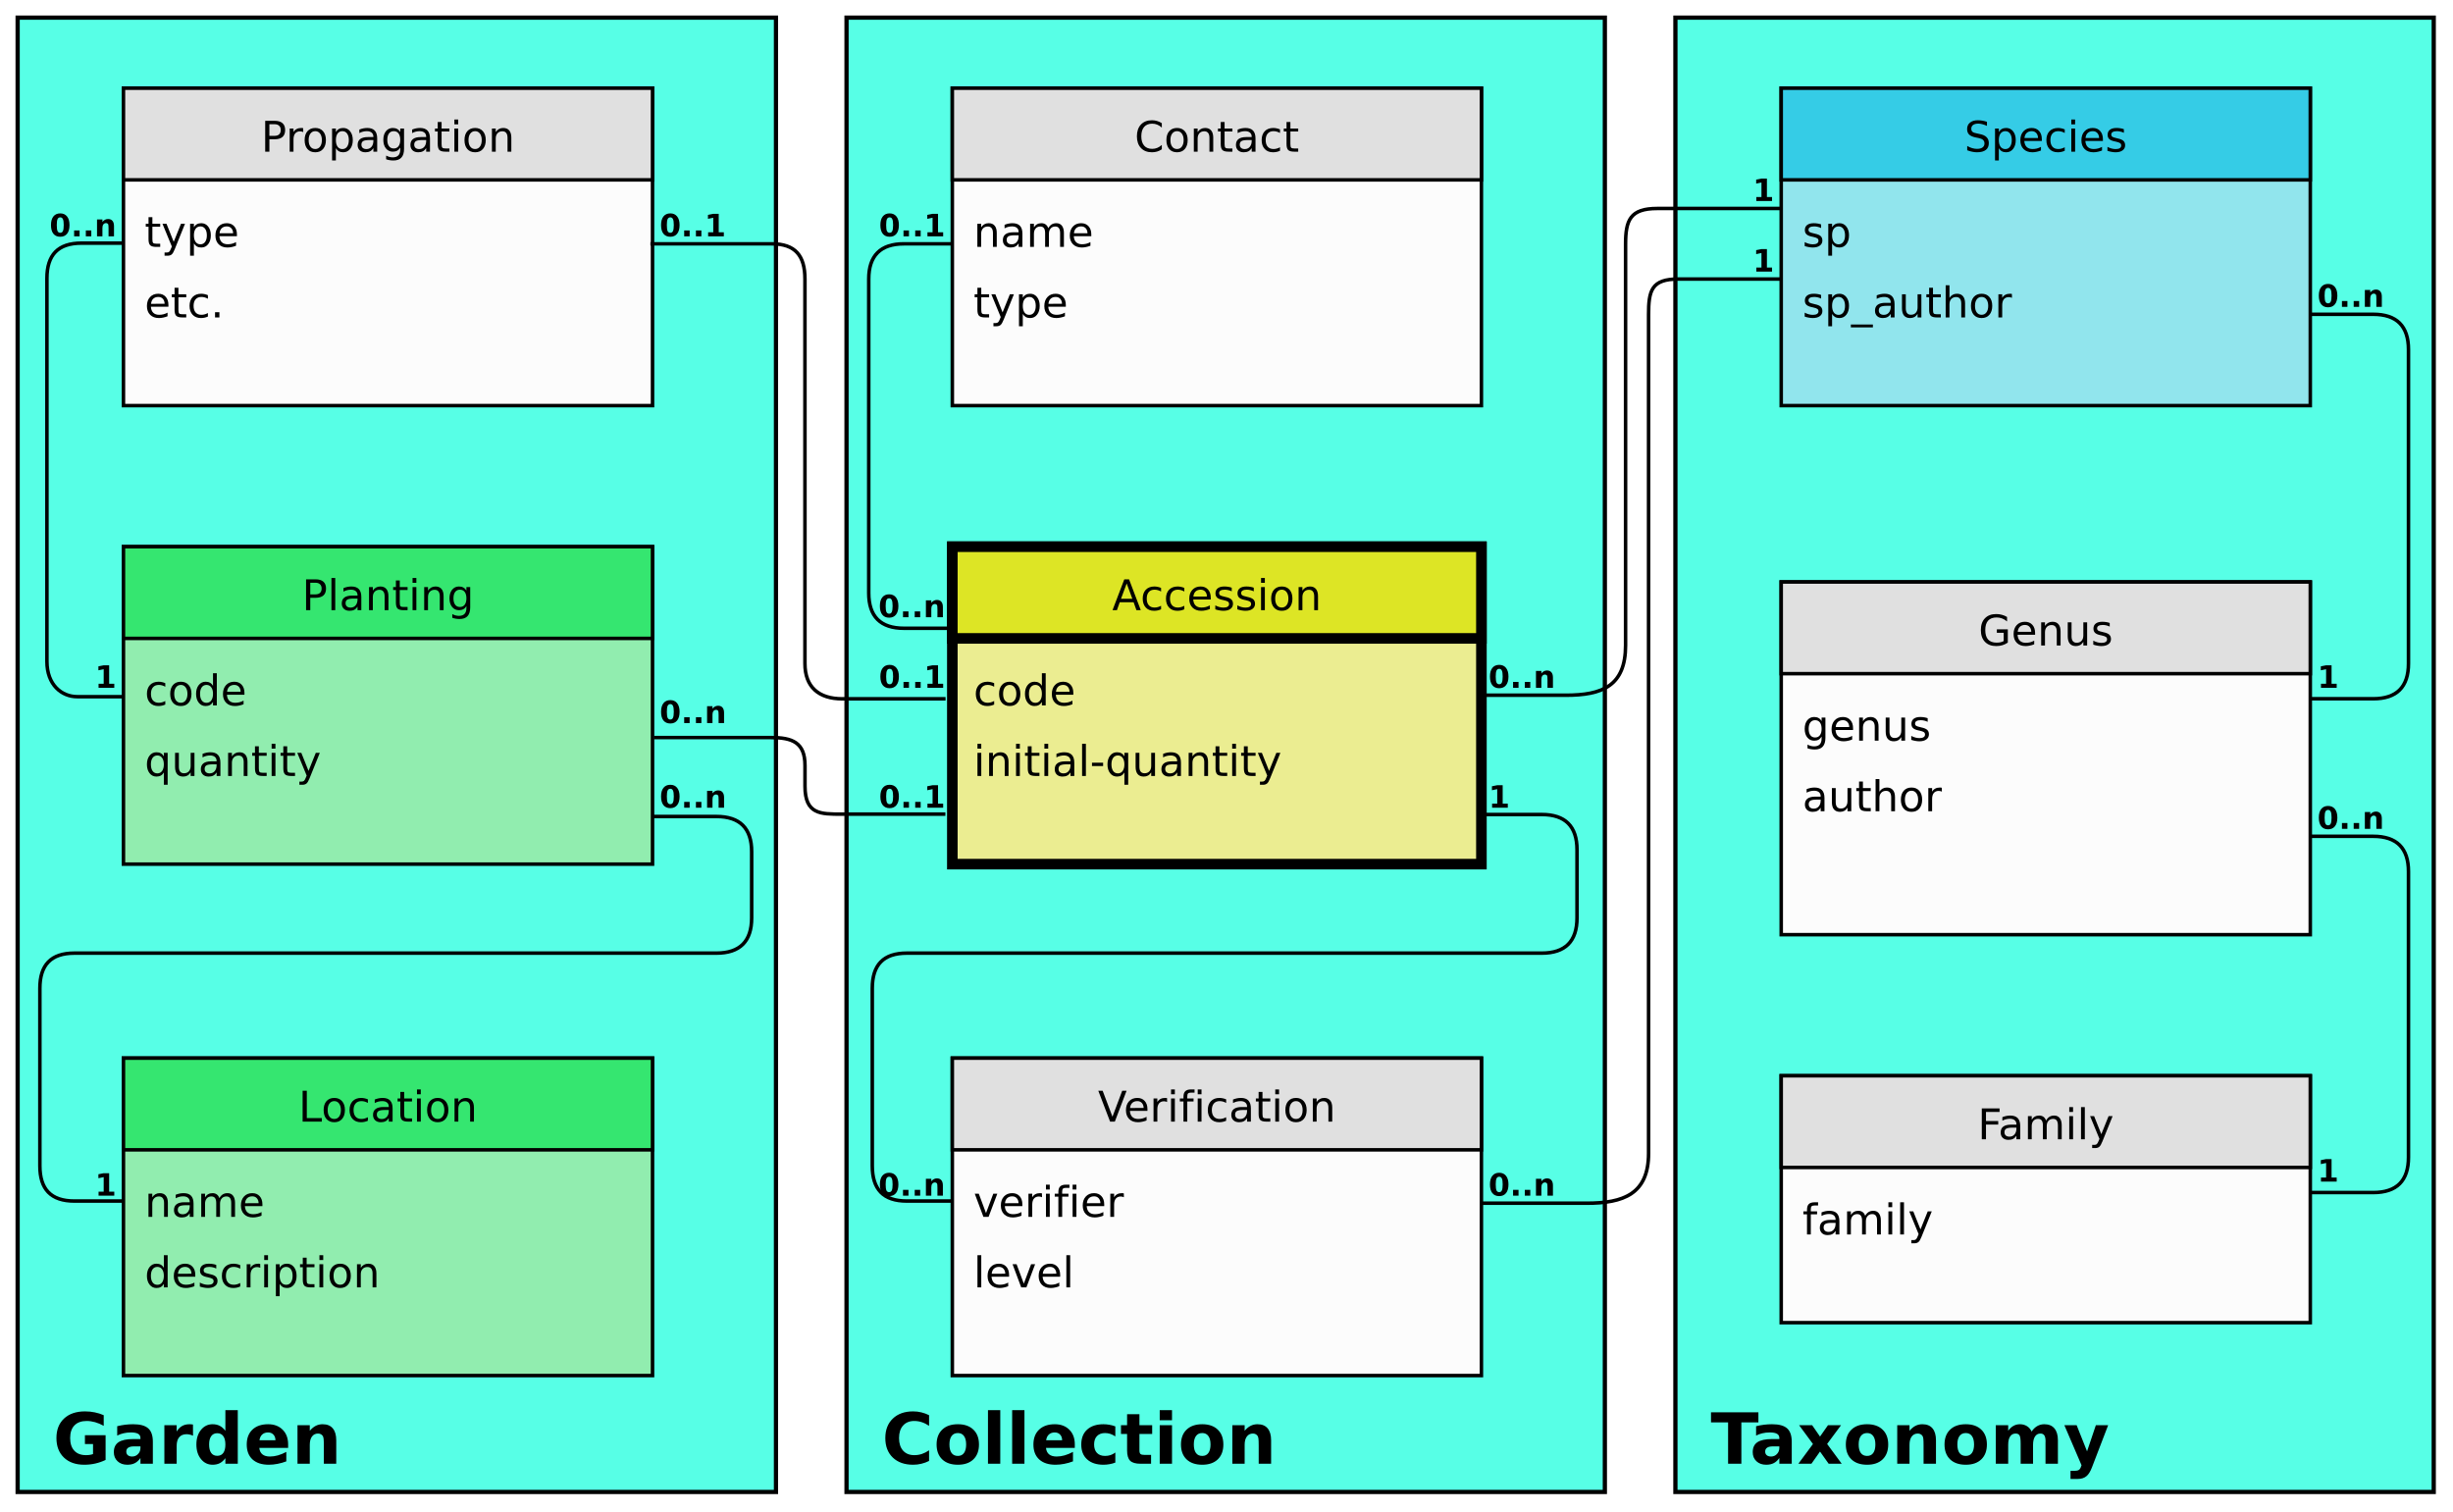
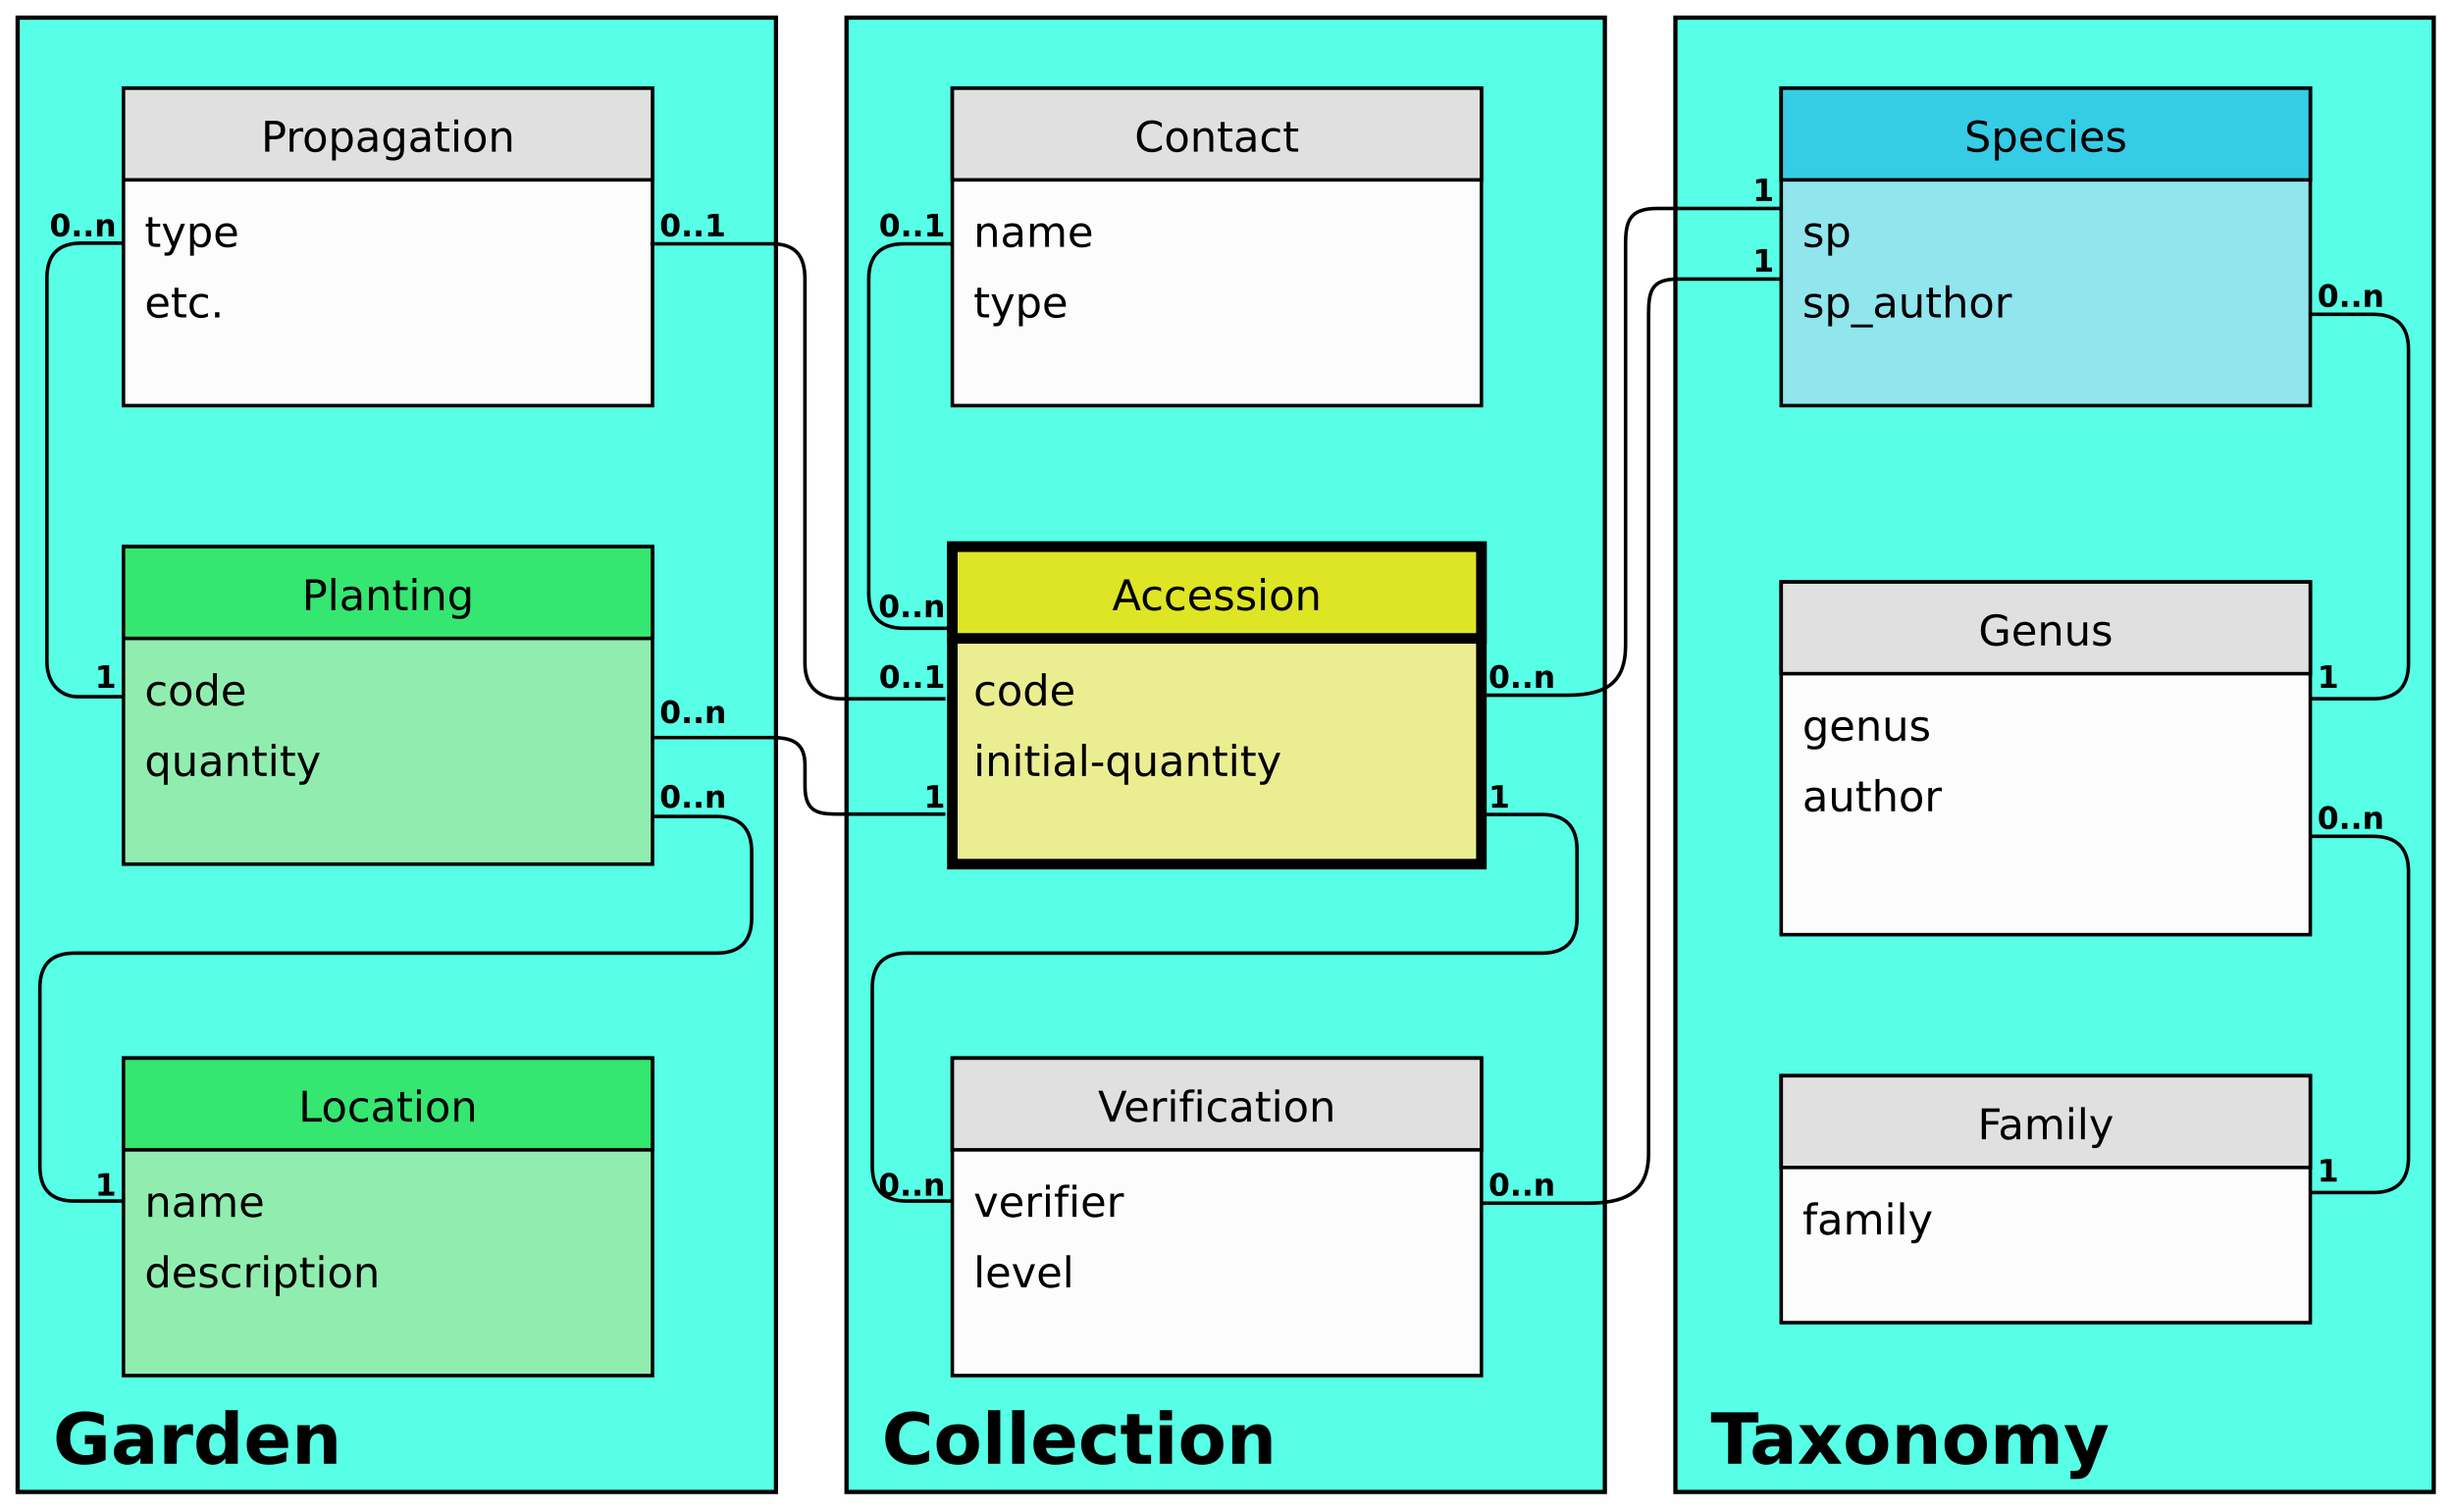
<svg xmlns="http://www.w3.org/2000/svg" version="1.1" width="695.46" height="428.611" id="svg4298">
  <defs id="defs4300" />
  <g transform="translate(5,5)" id="garden-container">
    <path d="m 0,0 215,0 0,418 -215,0 z" id="rect-garden" style="color:#000000;fill:#57ffe6;fill-opacity:1;fill-rule:nonzero;stroke:#000000;stroke-width:1.2;stroke-opacity:1;visibility:visible;display:inline;overflow:visible;enable-background:accumulate" />
    <text x="10" y="410" id="text6429" style="font-size:20px;font-style:normal;font-weight:bold;line-height:125%;font-family:DejaVu Sans">Garden</text>
    <g transform="translate(30,20)" id="propagation-group">
      <path d="M 0,0 150,0 150,90 0,90 z" id="propagation-block" style="fill:#fcfcfc;fill-opacity:1;stroke:#000000" />
      <path d="m 0,0 0,26 150,0 0,-26 z" id="propagation-title" style="fill:#e0e0e0;stroke:#000000;stroke-miterlimit:10" />
      <text x="75" y="18" id="text4376-5" style="font-size:12px;text-anchor:middle;fill:#000000;font-family:DejaVu Sans">Propagation</text>
      <text x="6" y="45" id="text4404-6" style="font-size:12px;text-align:start;text-anchor:start;fill:#000000;font-family:DejaVu Sans">type</text>
      <text x="6" y="65" id="text4404-6-0" style="font-size:12px;text-align:start;text-anchor:start;fill:#000000;font-family:DejaVu Sans">etc.</text>
    </g>
    <g transform="translate(30,150)" id="planting-group">
      <path d="M 0,0 150,0 150,90 0,90 z" id="planting-block" style="color:#000000;fill:#91edaf;fill-opacity:1;fill-rule:nonzero;stroke:#000000;stroke-width:1;stroke-linecap:butt;stroke-linejoin:miter;stroke-miterlimit:4;stroke-opacity:1;stroke-dasharray:none;stroke-dashoffset:0;marker:none;visibility:visible;display:inline;overflow:visible;enable-background:accumulate" />
      <path d="m 0,0 0,26 150,0 0,-26 z" id="planting-title" style="color:#000000;fill:#35e670;fill-opacity:1;fill-rule:nonzero;stroke:#000000;stroke-width:1;stroke-linecap:butt;stroke-linejoin:miter;stroke-miterlimit:10;stroke-opacity:1;stroke-dasharray:none;stroke-dashoffset:0;marker:none;visibility:visible;display:inline;overflow:visible;enable-background:accumulate" />
      <text x="75" y="18" id="text4492" style="font-size:12px;text-anchor:middle;fill:#000000;font-family:DejaVu Sans">Planting</text>
      <text x="6" y="45" id="text3417" style="font-size:12px;text-align:start;text-anchor:start;fill:#000000;font-family:DejaVu Sans">code</text>
      <text x="6" y="65" id="text3419" style="font-size:12px;text-align:start;text-anchor:start;fill:#000000;font-family:DejaVu Sans">quantity</text>
    </g>
    <g transform="translate(30,295)" id="location-group">
      <path d="M 0,0 150,0 150,90 0,90 z" id="location-block" style="color:#000000;fill:#91edaf;fill-opacity:1;fill-rule:nonzero;stroke:#000000;stroke-width:1;stroke-linecap:butt;stroke-linejoin:miter;stroke-miterlimit:4;stroke-opacity:1;stroke-dasharray:none;stroke-dashoffset:0;marker:none;visibility:visible;display:inline;overflow:visible;enable-background:accumulate" />
      <path d="m 0,0 0,26 150,0 0,-26 z" id="location-title" style="color:#000000;fill:#35e670;fill-opacity:1;fill-rule:nonzero;stroke:#000000;stroke-width:1;stroke-linecap:butt;stroke-linejoin:miter;stroke-miterlimit:10;stroke-opacity:1;stroke-dasharray:none;stroke-dashoffset:0;marker:none;visibility:visible;display:inline;overflow:visible;enable-background:accumulate" />
      <text x="75" y="18" id="text4558" style="font-size:12px;text-anchor:middle;fill:#000000;font-family:DejaVu Sans">Location</text>
      <text x="6" y="45" id="text4586-8" style="font-size:12px;text-align:start;text-anchor:start;fill:#000000;font-family:DejaVu Sans">name</text>
      <text x="6" y="65" id="text3426" style="font-size:12px;text-align:start;text-anchor:start;fill:#000000;font-family:DejaVu Sans">description</text>
    </g>
    <text x="182" y="224" id="text4011" style="font-size:8.75px;font-weight:bold;text-anchor:start;font-family:DejaVu Sans">0..n</text>
    <text x="182" y="200" id="text4012" style="font-size:8.75px;font-weight:bold;text-anchor:start;font-family:DejaVu Sans">0..n</text>
    <text x="28" y="62" id="text4013" style="font-size:8.75px;font-weight:bold;text-anchor:end;font-family:DejaVu Sans">0..n</text>
    <text x="28" y="190" id="text4014" style="font-size:8.75px;font-weight:bold;text-anchor:end;font-family:DejaVu Sans">1</text>
    <text x="28" y="334" id="text4015" style="font-size:8.75px;font-weight:bold;text-anchor:end;font-family:DejaVu Sans">1</text>
    <text x="182" y="62" id="text4016" style="font-size:8.75px;font-weight:bold;text-anchor:start;font-family:DejaVu Sans">0..1</text>
  </g>
  <g transform="translate(240,5)" id="collection-container">
    <path d="m 0,0 215,0 0,418 -215,0 z" id="rect-collection" style="color:#000000;fill:#57ffe6;fill-opacity:1;fill-rule:nonzero;stroke:#000000;stroke-width:1.2;stroke-opacity:1;visibility:visible;display:inline;overflow:visible;enable-background:accumulate" />
    <text x="10" y="410" id="text3799" style="font-size:20px;font-style:normal;font-weight:bold;line-height:125%;font-family:DejaVu Sans">Collection</text>
    <g transform="translate(30,20)" id="contact-group">
      <path d="M 0,0 150,0 150,90 0,90 z" id="contact-block" style="fill:#fcfcfc;fill-opacity:1;stroke:#000000" />
      <path d="m 0,0 0,26 150,0 0,-26 z" id="path3432" style="fill:#e0e0e0;stroke:#000000;stroke-miterlimit:10" />
      <text x="75" y="18" id="text3434" style="font-size:12px;text-anchor:middle;fill:#000000;font-family:DejaVu Sans">Contact</text>
      <text x="6" y="45" id="text3438" style="font-size:12px;text-align:start;text-anchor:start;fill:#000000;font-family:DejaVu Sans">name</text>
      <text x="6" y="65" id="text3436" style="font-size:12px;text-align:start;text-anchor:start;fill:#000000;font-family:DejaVu Sans">type</text>
    </g>
    <g transform="translate(30,150)" id="accession-group">
      <path d="M 0,0 150,0 150,90 0,90 z" id="accession-block" style="color:#000000;fill:#ebed91;fill-opacity:1;fill-rule:nonzero;stroke:#000000;stroke-width:3;stroke-linecap:butt;stroke-linejoin:miter;stroke-miterlimit:4;stroke-opacity:1;stroke-dashoffset:0;marker:none;visibility:visible;display:inline;overflow:visible;enable-background:accumulate" />
      <path d="m 0,0 0,26 150,0 0,-26 z" id="accession-title" style="color:#000000;fill:#dde525;fill-opacity:1;fill-rule:nonzero;stroke:#000000;stroke-width:3;stroke-linecap:butt;stroke-linejoin:miter;stroke-miterlimit:10;stroke-opacity:1;stroke-dasharray:none;stroke-dashoffset:0;marker:none;visibility:visible;display:inline;overflow:visible;enable-background:accumulate" />
      <text x="75" y="18" id="text3443" style="font-size:12px;text-anchor:middle;fill:#000000;font-family:DejaVu Sans">Accession</text>
      <text x="6" y="45" id="text3445" style="font-size:12px;text-align:start;text-anchor:start;fill:#000000;font-family:DejaVu Sans">code</text>
      <text x="6" y="65" id="text3447" style="font-size:12px;text-align:start;text-anchor:start;fill:#000000;font-family:DejaVu Sans">initial-quantity</text>
    </g>
    <g transform="translate(30,295)" id="verification-group">
      <path d="M 0,0 150,0 150,90 0,90 z" id="path3450" style="fill:#fcfcfc;fill-opacity:1;stroke:#000000" />
      <path d="m 0,0 0,26 150,0 0,-26 z" id="path3452" style="fill:#e0e0e0;stroke:#000000;stroke-miterlimit:10" />
      <text x="75" y="18" id="text3454" style="font-size:12px;text-anchor:middle;fill:#000000;font-family:DejaVu Sans">Verification</text>
      <text x="6" y="45" id="text3456" style="font-size:12px;text-align:start;text-anchor:start;fill:#000000;font-family:DejaVu Sans">verifier</text>
      <text x="6" y="65" id="text3458" style="font-size:12px;text-align:start;text-anchor:start;fill:#000000;font-family:DejaVu Sans">level</text>
    </g>
    <text x="28" y="62" id="text3042" style="font-size:8.75px;font-weight:bold;text-anchor:end;font-family:DejaVu Sans">0..1</text>
    <text x="182" y="190" id="text3036" style="font-size:8.75px;font-weight:bold;text-anchor:start;font-family:DejaVu Sans">0..n</text>
    <text x="182" y="224" id="text3038" style="font-size:8.75px;font-weight:bold;text-anchor:start;font-family:DejaVu Sans">1</text>
    <text x="182" y="334" id="text3040" style="font-size:8.75px;font-weight:bold;text-anchor:start;font-family:DejaVu Sans">0..n</text>
    <text x="28" y="170" id="text3044" style="font-size:8.75px;font-weight:bold;text-anchor:end;font-family:DejaVu Sans">0..n</text>
    <text x="28" y="190" id="text3046" style="font-size:8.75px;font-weight:bold;text-anchor:end;font-family:DejaVu Sans">0..1</text>
-     <text x="28" y="224" id="text3048" style="font-size:8.75px;font-weight:bold;text-anchor:end;font-family:DejaVu Sans">0..1</text>
+     <text x="28" y="224" id="text3048" style="font-size:8.75px;font-weight:bold;text-anchor:end;font-family:DejaVu Sans">1</text>
    <text x="28" y="334" id="text3050" style="font-size:8.75px;font-weight:bold;text-anchor:end;font-family:DejaVu Sans">0..n</text>
  </g>
  <g transform="translate(475,5)" id="taxonomy-container">
    <path d="m 0,0 215,0 0,418 -215,0 z" id="rect-taxonomy" style="color:#000000;fill:#57ffe6;fill-opacity:1;fill-rule:nonzero;stroke:#000000;stroke-width:1.2;stroke-opacity:1;visibility:visible;display:inline;overflow:visible;enable-background:accumulate" />
    <text x="10" y="410" id="text3821" style="font-size:20px;font-style:normal;font-weight:bold;line-height:125%;font-family:DejaVu Sans">Taxonomy</text>
    <g transform="translate(30,20)" id="species-group">
      <path d="M 0,0 150,0 150,90 0,90 z" id="species-block" style="fill:#91e5ed;fill-opacity:1;stroke:#000000;stroke-width:1;stroke-opacity:1" />
      <path d="m 0,0 0,26 150,0 0,-26 z" id="species-title" style="color:#000000;fill:#35cce6;fill-opacity:1;fill-rule:nonzero;stroke:#000000;stroke-width:1;stroke-linecap:butt;stroke-linejoin:miter;stroke-miterlimit:10;stroke-opacity:1;stroke-dasharray:none;stroke-dashoffset:0;marker:none;visibility:visible;display:inline;overflow:visible;enable-background:accumulate" />
      <text x="75" y="18" id="text3826" style="font-size:12px;text-anchor:middle;fill:#000000;font-family:DejaVu Sans">Species</text>
      <text x="6" y="45" id="text3828" style="font-size:12px;text-align:start;fill:#000000;font-family:DejaVu Sans">sp</text>
      <text x="6" y="65" id="text3830" style="font-size:12px;text-align:start;fill:#000000;font-family:DejaVu Sans">sp_author</text>
    </g>
    <g transform="translate(30,160)" id="genus-group">
      <path d="m 0,0 150,0 0,100 -150,0 z" id="genus-block" style="fill:#fcfcfc;fill-opacity:1;stroke:#000000" />
      <path d="m 0,0 0,26 150,0 0,-26 z" id="genus-title" style="fill:#e0e0e0;stroke:#000000;stroke-miterlimit:10" />
      <text x="75" y="18" id="text3835" style="font-size:12px;text-anchor:middle;fill:#000000;font-family:DejaVu Sans">Genus</text>
      <text x="6" y="45" id="text3837" style="font-size:12px;text-align:start;fill:#000000;font-family:DejaVu Sans">genus</text>
      <text x="6" y="65" id="text3839" style="font-size:12px;text-align:start;fill:#000000;font-family:DejaVu Sans">author</text>
    </g>
    <g transform="translate(30,300)" id="family-group">
      <path d="M 0,0 150,0 150,70 0,70 z" id="family-block" style="fill:#fcfcfc;fill-opacity:1;stroke:#000000" />
      <path d="m 0,0 0,26 150,0 0,-26 z" id="family-title" style="fill:#e0e0e0;fill-opacity:1;stroke:#000000;stroke-width:1;stroke-opacity:1" />
      <text x="75" y="18" id="text3844" style="font-size:12px;text-anchor:middle;fill:#000000;font-family:DejaVu Sans">Family</text>
      <text x="6" y="45" id="text3846" style="font-size:12px;text-align:start;fill:#000000;font-family:DejaVu Sans">family</text>
    </g>
    <text x="28" y="52" id="text3309" style="font-size:8.75px;font-weight:bold;text-anchor:end;font-family:DejaVu Sans">1</text>
    <text x="28" y="72" id="text3311" style="font-size:8.75px;font-weight:bold;text-anchor:end;font-family:DejaVu Sans">1</text>
    <text x="182" y="82" id="text3313" style="font-size:8.75px;font-weight:bold;text-anchor:start;font-family:DejaVu Sans">0..n</text>
    <text x="182" y="190" id="text3315" style="font-size:8.75px;font-weight:bold;text-anchor:start;font-family:DejaVu Sans">1</text>
    <text x="182" y="230" id="text3317" style="font-size:8.75px;font-weight:bold;text-anchor:start;font-family:DejaVu Sans">0..n</text>
    <text x="182" y="330" id="text3319" style="font-size:8.75px;font-weight:bold;text-anchor:start;font-family:DejaVu Sans">1</text>
  </g>
  <path d="m 419.991,341.134 29.875,0 c 10.355,0 17.527,-2.564 17.527,-14.14 l 0,-237.743 c 0,-6.863 0.782,-10.14 8.473,-10.14 l 28.822,0" id="path4428-9" style="fill:none;stroke:#000000;stroke-miterlimit:10" />
  <path d="m 184.4,69.129 34.405,0 c 6.667,0 9.408,3.333 9.408,10 l 0,109 c 0,6.667 3.925,10 10.592,10 l 29.273,0" id="path3663-3-7" style="fill:none;stroke:#000000;stroke-miterlimit:10" />
  <path d="m 419.866,197.111 24,0 c 10.355,0 17.009,-2.564 17.009,-14.14 l 0,-113.72 c 0,-6.863 1.3,-10.14 8.991,-10.14 l 34.822,0" id="path4428" style="fill:none;stroke:#000000;stroke-miterlimit:10" />
  <path d="m 185.366,209.111 c 0,0 27.165,0 33.215,0 6.049,0 9.646,1.356 9.646,7.933 l 0,5.847 c 0,8.019 4.402,7.93 10.444,7.93 6.042,0 29.358,0 29.358,0" id="path4544" style="color:#000000;fill:none;stroke:#000000;stroke-width:1;stroke-linecap:butt;stroke-linejoin:miter;stroke-miterlimit:10;stroke-opacity:1;stroke-dasharray:none;stroke-dashoffset:0;marker:none;visibility:visible;display:inline;overflow:visible;enable-background:accumulate" />
  <path d="m 654.837,237.111 18,0 c 6.667,0 10,3.333 10,10 l 0,81 c 0,6.667 -3.333,10 -10,10 l -18,0" id="path4722" style="fill:none;stroke:#000000;stroke-miterlimit:10" />
  <path d="m 269.052,178.129 -12.75,0 c -6.667,0 -10,-3.333 -10,-10 l 0,-89 c 0,-6.667 3.333,-10 10,-10 l 13.634,0" id="path3663-3" style="fill:none;stroke:#000000;stroke-miterlimit:10" />
  <path d="m 185.106,231.49 18,0 c 6.667,0 10,3.333 10,10 l 0,18.741 c 0,6.667 -3.333,10 -10,10 l -182,0 c -6.667,0 -9.803,3.333 -9.803,10 l 0,50.29 c 0,6.667 3.136,10 9.803,10 l 14,0" id="path4600" style="color:#000000;fill:none;stroke:#000000;stroke-width:1;stroke-linecap:butt;stroke-linejoin:miter;stroke-miterlimit:10;stroke-opacity:1;stroke-dasharray:none;stroke-dashoffset:0;marker:none;visibility:visible;display:inline;overflow:visible;enable-background:accumulate" />
  <path d="m 35.194,68.931 -12.087,0 c -6.667,0 -9.803,3.333 -9.803,10 l 0,108.59 c 0,6.667 4.196,10 8.591,10 8.108,0 13.181,0 13.181,0" id="path4600-8" style="color:#000000;fill:none;stroke:#000000;stroke-width:1;stroke-linecap:butt;stroke-linejoin:miter;stroke-miterlimit:10;stroke-opacity:1;stroke-dasharray:none;stroke-dashoffset:0;marker:none;visibility:visible;display:inline;overflow:visible;enable-background:accumulate" />
  <path d="m 419.106,230.931 18,0 c 6.667,0 10,3.333 10,10 l 0,19.3 c 0,6.667 -3.333,10 -10,10 l -180,0 c -6.667,0 -9.803,3.333 -9.803,10 l 0,50.29 c 0,6.667 3.136,10 9.803,10 l 12.786,0" id="path4600-6" style="color:#000000;fill:none;stroke:#000000;stroke-width:1;stroke-linecap:butt;stroke-linejoin:miter;stroke-miterlimit:10;stroke-opacity:1;stroke-dasharray:none;stroke-dashoffset:0;marker:none;visibility:visible;display:inline;overflow:visible;enable-background:accumulate" />
  <path d="m 654.837,89.111 18,0 c 6.667,0 10,3.333 10,10 l 0,89 c 0,6.667 -3.333,10 -10,10 l -18,0" id="path4722-6" style="fill:none;stroke:#000000;stroke-miterlimit:10" />
</svg>
